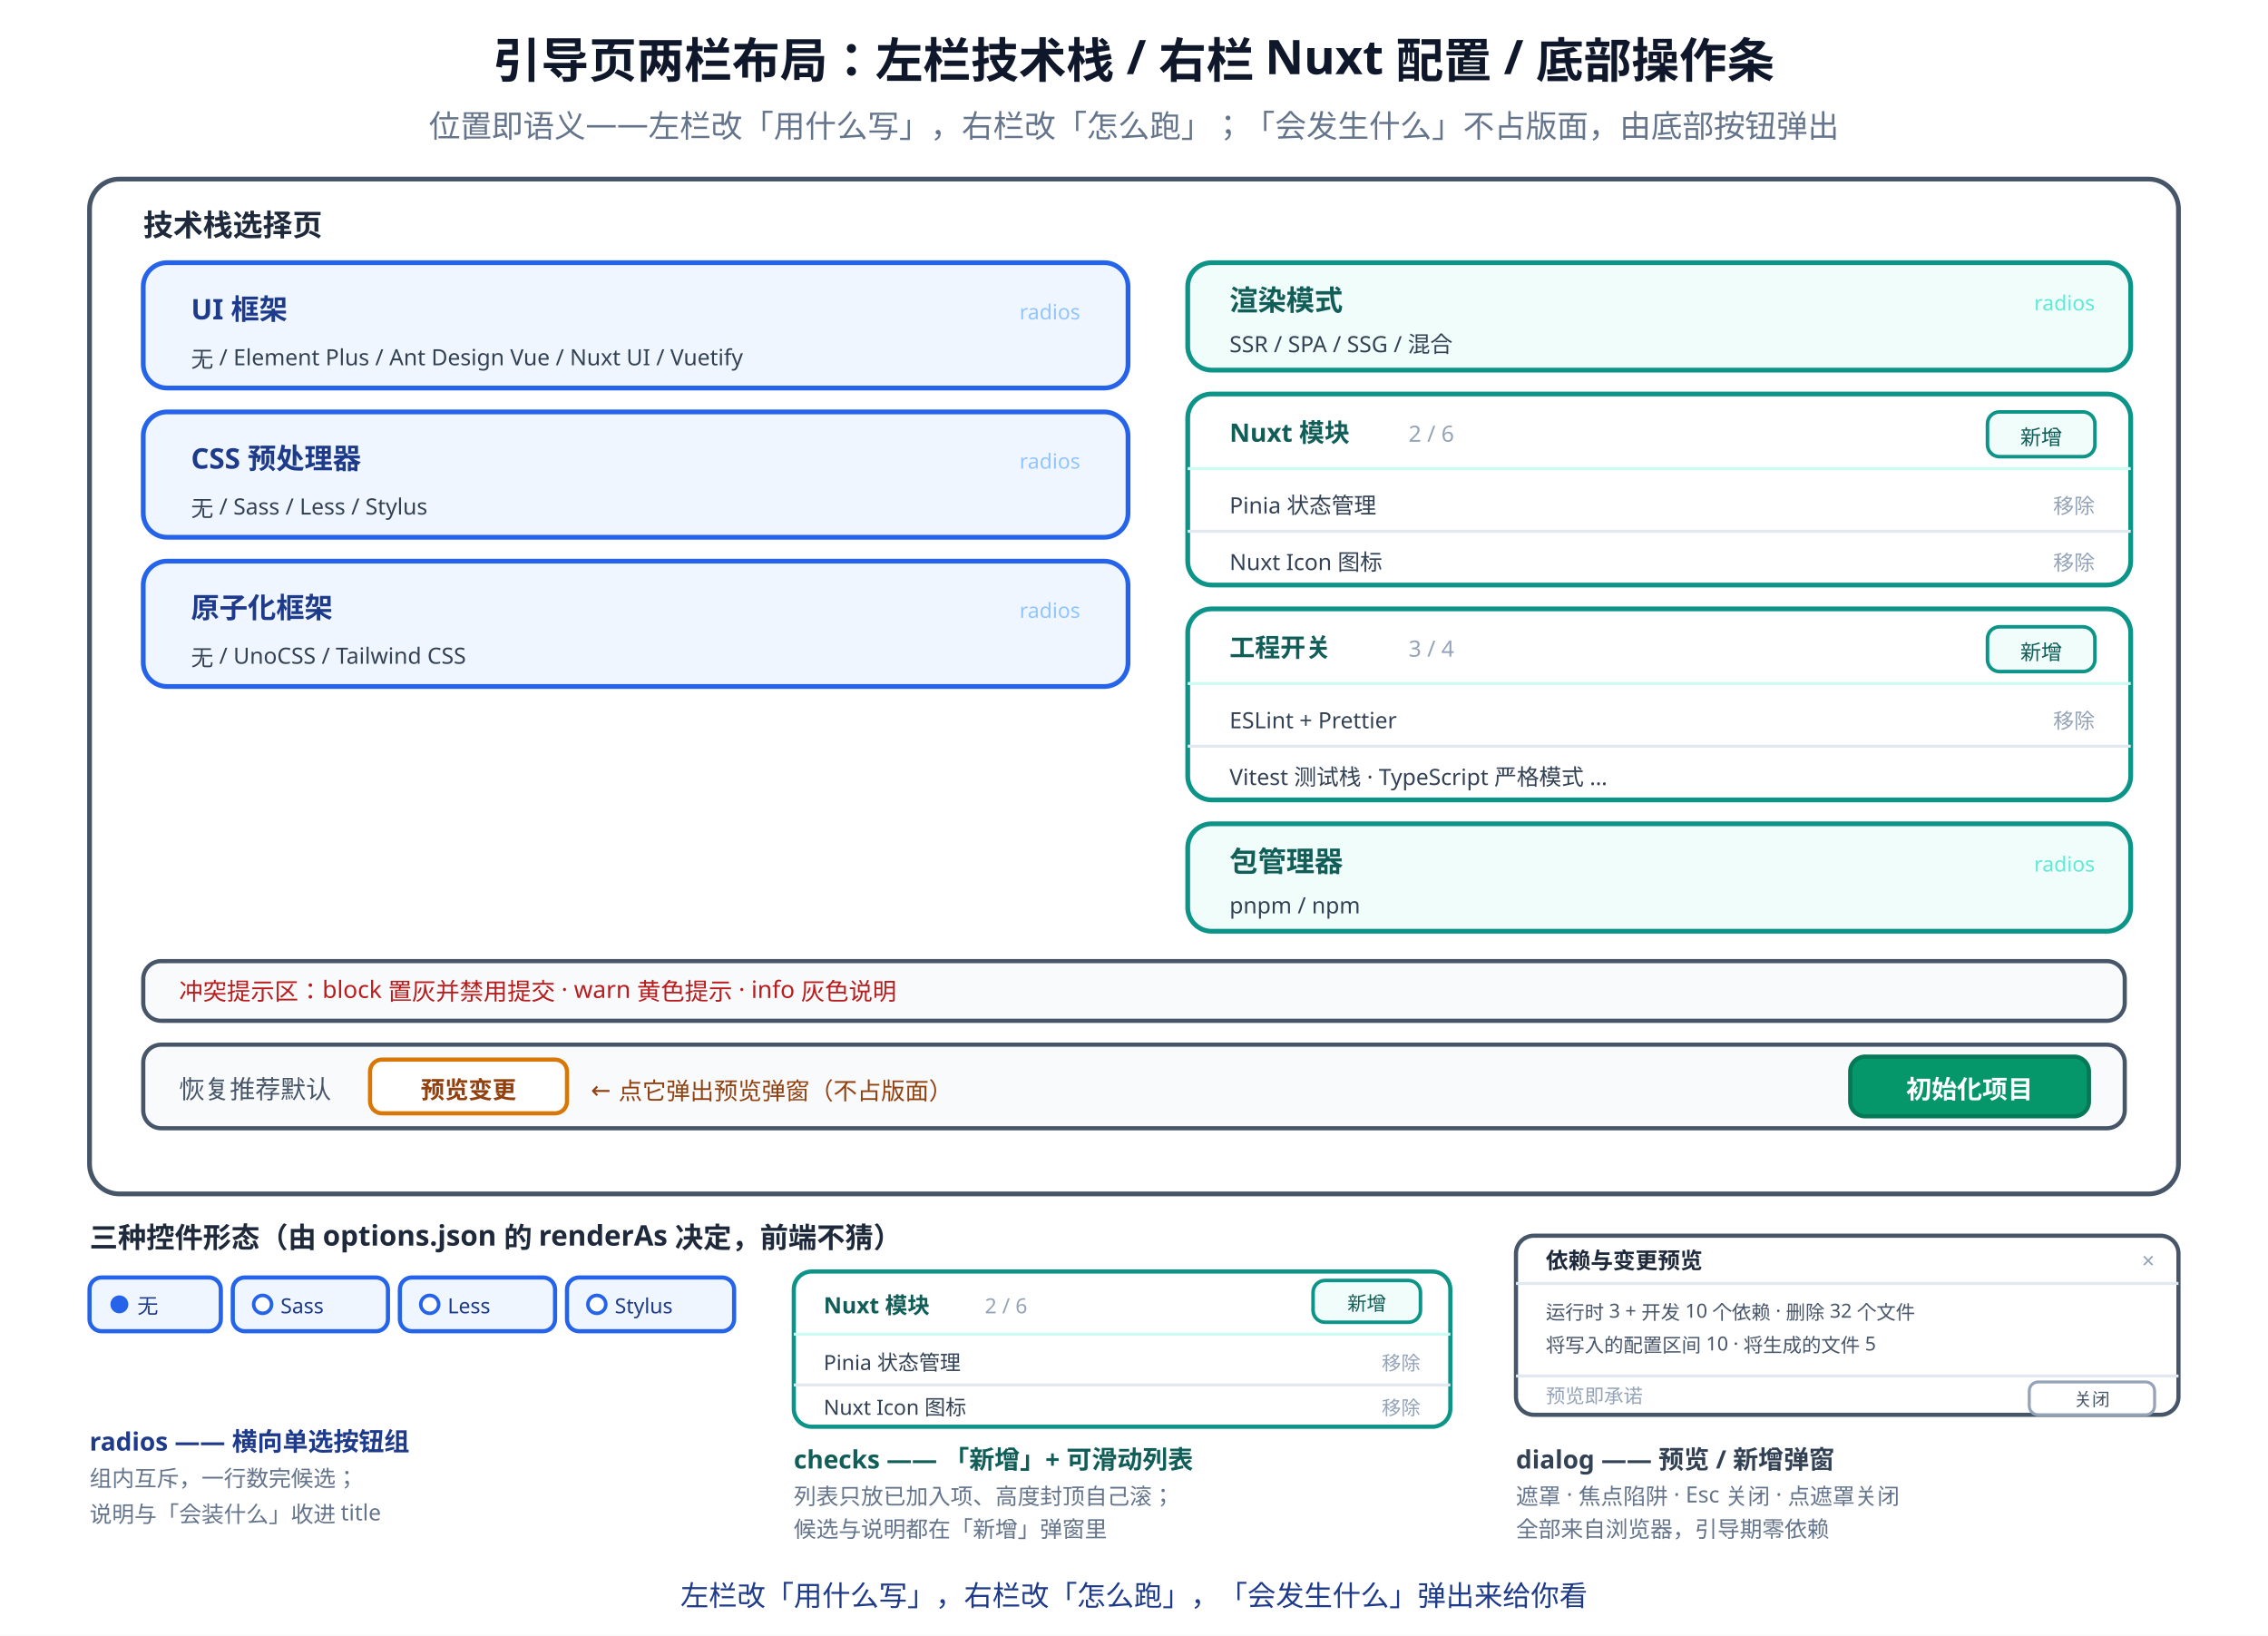
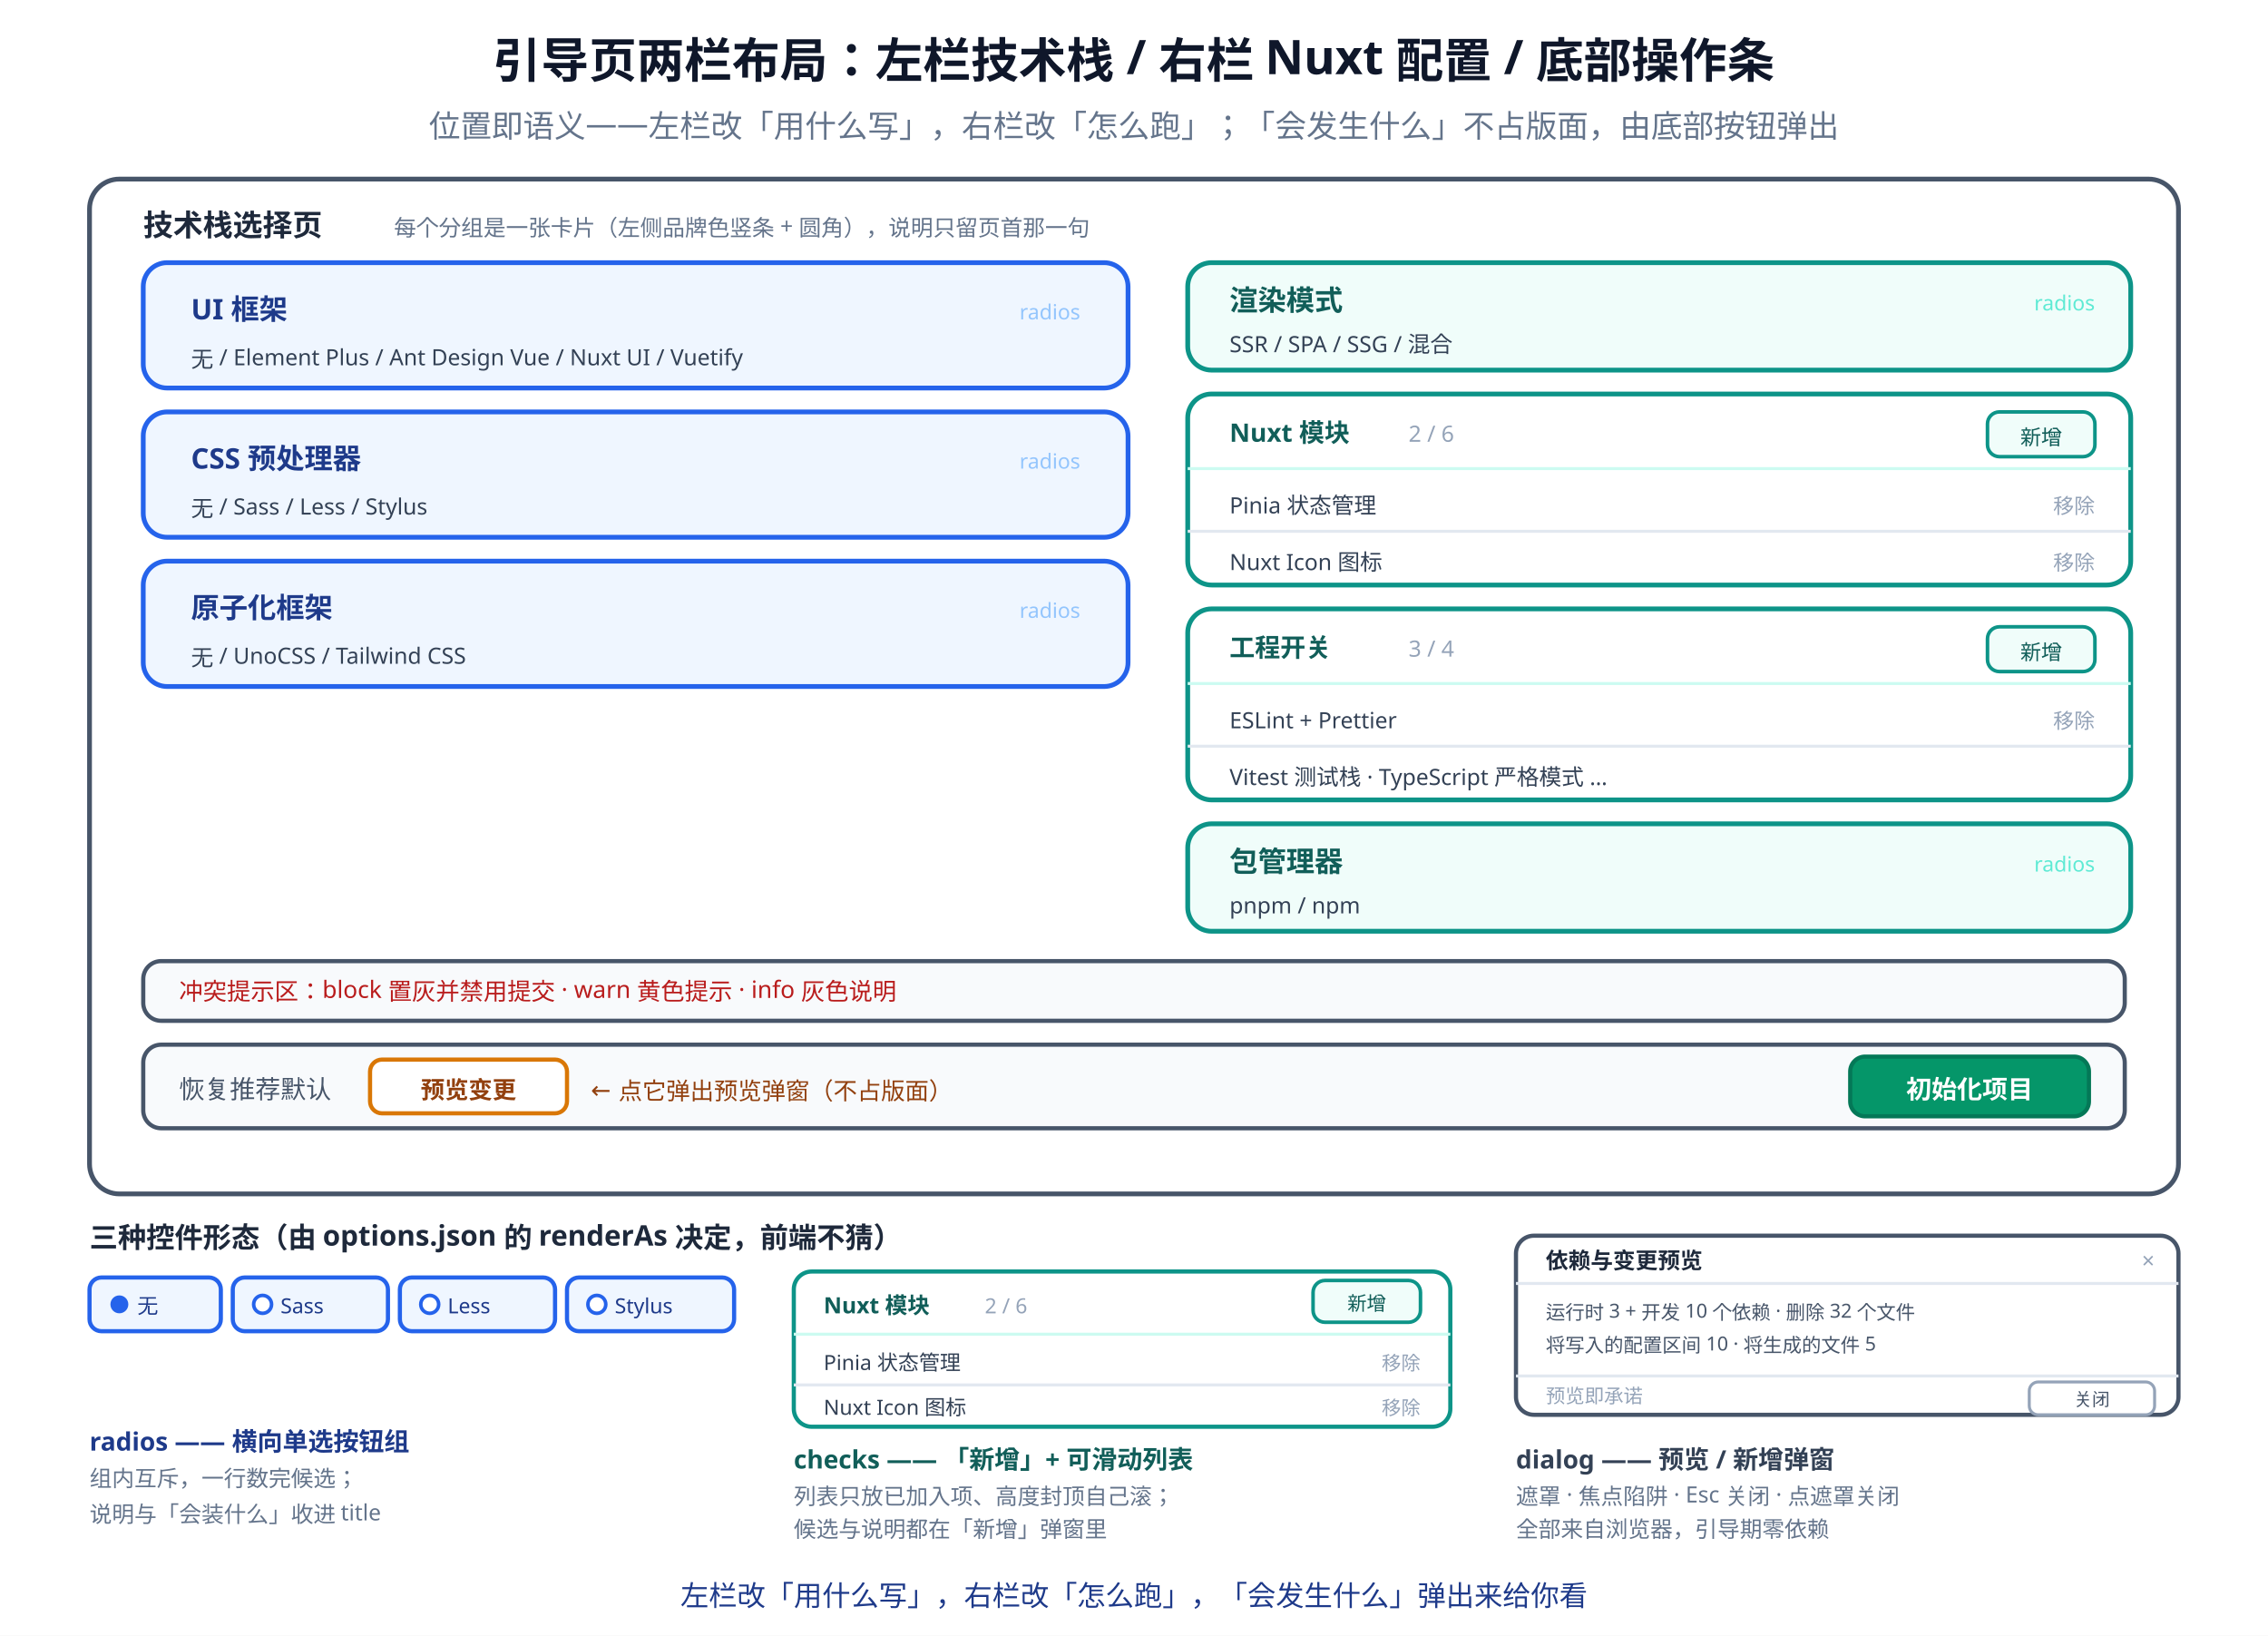
<svg xmlns="http://www.w3.org/2000/svg" viewBox="0 0 760 548" width="760" height="548" font-family="Microsoft YaHei, PingFang SC, sans-serif">
  <rect width="760" height="548" fill="#FFFFFF" />
  <text x="380" y="26" text-anchor="middle" font-size="16" fill="#0F172A" font-weight="bold">引导页两栏布局：左栏技术栈 / 右栏 Nuxt 配置 / 底部操作条</text>
  <text x="380" y="46" text-anchor="middle" font-size="10.5" fill="#64748B">位置即语义——左栏改「用什么写」，右栏改「怎么跑」；「会发生什么」不占版面，由底部按钮弹出</text>
  <rect x="30" y="60" width="700" height="340" rx="10" fill="#FFFFFF" stroke="#475569" stroke-width="1.6" />
  <text x="48" y="79" text-anchor="start" font-size="10" fill="#1E293B" font-weight="bold">技术栈选择页</text>
+   <text x="132" y="79" text-anchor="start" font-size="7.5" fill="#64748B">每个分组是一张卡片（左侧品牌色竖条 + 圆角），说明只留页首那一句</text>
  <rect x="48" y="88" width="330" height="42" rx="8" fill="#EFF6FF" stroke="#2563EB" stroke-width="1.6" />
  <text x="64" y="107" text-anchor="start" font-size="9.5" fill="#1E3A8A" font-weight="bold">UI 框架</text>
  <text x="362" y="107" text-anchor="end" font-size="7" fill="#93C5FD">radios</text>
  <text x="64" y="123" text-anchor="start" font-size="7.5" fill="#334155">无 / Element Plus / Ant Design Vue / Nuxt UI / Vuetify</text>
  <rect x="48" y="138" width="330" height="42" rx="8" fill="#EFF6FF" stroke="#2563EB" stroke-width="1.6" />
  <text x="64" y="157" text-anchor="start" font-size="9.5" fill="#1E3A8A" font-weight="bold">CSS 预处理器</text>
  <text x="362" y="157" text-anchor="end" font-size="7" fill="#93C5FD">radios</text>
  <text x="64" y="173" text-anchor="start" font-size="7.5" fill="#334155">无 / Sass / Less / Stylus</text>
  <rect x="48" y="188" width="330" height="42" rx="8" fill="#EFF6FF" stroke="#2563EB" stroke-width="1.6" />
  <text x="64" y="207" text-anchor="start" font-size="9.5" fill="#1E3A8A" font-weight="bold">原子化框架</text>
  <text x="362" y="207" text-anchor="end" font-size="7" fill="#93C5FD">radios</text>
  <text x="64" y="223" text-anchor="start" font-size="7.5" fill="#334155">无 / UnoCSS / Tailwind CSS</text>
  <rect x="398" y="88" width="316" height="36" rx="8" fill="#F0FDFA" stroke="#0D9488" stroke-width="1.6" />
  <text x="412" y="104" text-anchor="start" font-size="9.5" fill="#115E59" font-weight="bold">渲染模式</text>
  <text x="702" y="104" text-anchor="end" font-size="7" fill="#5EEAD4">radios</text>
  <text x="412" y="118" text-anchor="start" font-size="7.5" fill="#334155">SSR / SPA / SSG / 混合</text>
  <rect x="398" y="132" width="316" height="64" rx="8" fill="#FFFFFF" stroke="#0D9488" stroke-width="1.6" />
  <text x="412" y="148" text-anchor="start" font-size="8.5" fill="#115E59" font-weight="bold">Nuxt 模块</text>
  <text x="472" y="148" text-anchor="start" font-size="7.5" fill="#94A3B8">2 / 6</text>
  <rect x="666" y="138" width="36" height="15" rx="4" fill="#F0FDFA" stroke="#0D9488" stroke-width="1.2" />
  <text x="684" y="149" text-anchor="middle" font-size="7" fill="#115E59">新增</text>
  <line x1="398" y1="157" x2="714" y2="157" stroke="#CCFBF1" stroke-width="1" />
  <text x="412" y="172" text-anchor="start" font-size="7.5" fill="#334155">Pinia 状态管理</text>
  <text x="702" y="172" text-anchor="end" font-size="7" fill="#94A3B8">移除</text>
  <line x1="398" y1="178" x2="714" y2="178" stroke="#E2E8F0" stroke-width="1" />
  <text x="412" y="191" text-anchor="start" font-size="7.5" fill="#334155">Nuxt Icon 图标</text>
  <text x="702" y="191" text-anchor="end" font-size="7" fill="#94A3B8">移除</text>
  <rect x="398" y="204" width="316" height="64" rx="8" fill="#FFFFFF" stroke="#0D9488" stroke-width="1.6" />
  <text x="412" y="220" text-anchor="start" font-size="8.5" fill="#115E59" font-weight="bold">工程开关</text>
  <text x="472" y="220" text-anchor="start" font-size="7.5" fill="#94A3B8">3 / 4</text>
  <text x="702" y="220" text-anchor="end" font-size="7" fill="#5EEAD4">checks</text>
  <rect x="666" y="210" width="36" height="15" rx="4" fill="#F0FDFA" stroke="#0D9488" stroke-width="1.2" />
  <text x="684" y="221" text-anchor="middle" font-size="7" fill="#115E59">新增</text>
  <line x1="398" y1="229" x2="714" y2="229" stroke="#CCFBF1" stroke-width="1" />
  <text x="412" y="244" text-anchor="start" font-size="7.5" fill="#334155">ESLint + Prettier</text>
  <text x="702" y="244" text-anchor="end" font-size="7" fill="#94A3B8">移除</text>
  <line x1="398" y1="250" x2="714" y2="250" stroke="#E2E8F0" stroke-width="1" />
  <text x="412" y="263" text-anchor="start" font-size="7.5" fill="#334155">Vitest 测试栈 · TypeScript 严格模式 …</text>
  <rect x="398" y="276" width="316" height="36" rx="8" fill="#F0FDFA" stroke="#0D9488" stroke-width="1.6" />
  <text x="412" y="292" text-anchor="start" font-size="9.5" fill="#115E59" font-weight="bold">包管理器</text>
  <text x="702" y="292" text-anchor="end" font-size="7" fill="#5EEAD4">radios</text>
  <text x="412" y="306" text-anchor="start" font-size="7.5" fill="#334155">pnpm / npm</text>
  <rect x="48" y="322" width="664" height="20" rx="6" fill="#F8FAFC" stroke="#475569" stroke-width="1.4" />
  <text x="60" y="335" text-anchor="start" font-size="8" fill="#B91C1C">冲突提示区：block 置灰并禁用提交 · warn 黄色提示 · info 灰色说明</text>
  <rect x="48" y="350" width="664" height="28" rx="6" fill="#F8FAFC" stroke="#475569" stroke-width="1.4" />
  <text x="60" y="368" text-anchor="start" font-size="8.5" fill="#475569">恢复推荐默认</text>
  <rect x="124" y="355" width="66" height="18" rx="4" fill="#FFFFFF" stroke="#D97706" stroke-width="1.4" />
  <text x="157" y="368" text-anchor="middle" font-size="8" fill="#92400E" font-weight="bold">预览变更</text>
  <text x="198" y="368" text-anchor="start" font-size="8" fill="#92400E">← 点它弹出预览弹窗（不占版面）</text>
  <rect x="620" y="354" width="80" height="20" rx="5" fill="#059669" stroke="#047857" stroke-width="1.4" />
  <text x="660" y="368" text-anchor="middle" font-size="8.5" fill="#FFFFFF" font-weight="bold">初始化项目</text>
  <text x="30" y="418" text-anchor="start" font-size="9.5" fill="#1E293B" font-weight="bold">三种控件形态（由 options.json 的 renderAs 决定，前端不猜）</text>
  <rect x="30" y="428" width="44" height="18" rx="4" fill="#EFF6FF" stroke="#2563EB" stroke-width="1.4" />
  <circle cx="40" cy="437" r="3" fill="#2563EB" />
  <text x="46" y="440" text-anchor="start" font-size="7" fill="#1E3A8A">无</text>
  <rect x="78" y="428" width="52" height="18" rx="4" fill="#EFF6FF" stroke="#2563EB" stroke-width="1.4" />
  <circle cx="88" cy="437" r="3" fill="#FFFFFF" stroke="#2563EB" stroke-width="1.2" />
  <text x="94" y="440" text-anchor="start" font-size="7" fill="#1E3A8A">Sass</text>
  <rect x="134" y="428" width="52" height="18" rx="4" fill="#EFF6FF" stroke="#2563EB" stroke-width="1.4" />
  <circle cx="144" cy="437" r="3" fill="#FFFFFF" stroke="#2563EB" stroke-width="1.2" />
  <text x="150" y="440" text-anchor="start" font-size="7" fill="#1E3A8A">Less</text>
  <rect x="190" y="428" width="56" height="18" rx="4" fill="#EFF6FF" stroke="#2563EB" stroke-width="1.4" />
  <circle cx="200" cy="437" r="3" fill="#FFFFFF" stroke="#2563EB" stroke-width="1.2" />
  <text x="206" y="440" text-anchor="start" font-size="7" fill="#1E3A8A">Stylus</text>
  <text x="30" y="486" text-anchor="start" font-size="8.5" fill="#1E3A8A" font-weight="bold">radios —— 横向单选按钮组</text>
  <text x="30" y="498" text-anchor="start" font-size="7.5" fill="#64748B">组内互斥，一行数完候选；</text>
  <text x="30" y="510" text-anchor="start" font-size="7.5" fill="#64748B">说明与「会装什么」收进 title</text>
  <rect x="266" y="426" width="220" height="52" rx="6" fill="#FFFFFF" stroke="#0D9488" stroke-width="1.4" />
  <text x="276" y="440" text-anchor="start" font-size="7.5" fill="#115E59" font-weight="bold">Nuxt 模块</text>
  <text x="330" y="440" text-anchor="start" font-size="7" fill="#94A3B8">2 / 6</text>
  <rect x="440" y="429" width="36" height="14" rx="4" fill="#F0FDFA" stroke="#0D9488" stroke-width="1.2" />
  <text x="458" y="439" text-anchor="middle" font-size="6.5" fill="#115E59">新增</text>
  <line x1="266" y1="447" x2="486" y2="447" stroke="#CCFBF1" stroke-width="1" />
  <text x="276" y="459" text-anchor="start" font-size="7" fill="#334155">Pinia 状态管理</text>
  <text x="476" y="459" text-anchor="end" font-size="6.5" fill="#94A3B8">移除</text>
  <line x1="266" y1="464" x2="486" y2="464" stroke="#E2E8F0" stroke-width="1" />
  <text x="276" y="474" text-anchor="start" font-size="7" fill="#334155">Nuxt Icon 图标</text>
  <text x="476" y="474" text-anchor="end" font-size="6.5" fill="#94A3B8">移除</text>
  <text x="266" y="492" text-anchor="start" font-size="8.5" fill="#115E59" font-weight="bold">checks —— 「新增」+ 可滑动列表</text>
  <text x="266" y="504" text-anchor="start" font-size="7.5" fill="#64748B">列表只放已加入项、高度封顶自己滚；</text>
  <text x="266" y="515" text-anchor="start" font-size="7.5" fill="#64748B">候选与说明都在「新增」弹窗里</text>
  <rect x="508" y="414" width="222" height="60" rx="6" fill="#FFFFFF" stroke="#475569" stroke-width="1.4" />
  <line x1="508" y1="430" x2="730" y2="430" stroke="#E2E8F0" stroke-width="1" />
  <text x="518" y="425" text-anchor="start" font-size="7.5" fill="#1E293B" font-weight="bold">依赖与变更预览</text>
  <text x="722" y="425" text-anchor="end" font-size="7.5" fill="#94A3B8">×</text>
  <text x="518" y="442" text-anchor="start" font-size="6.5" fill="#475569">运行时 3 + 开发 10 个依赖 · 删除 32 个文件</text>
  <text x="518" y="453" text-anchor="start" font-size="6.5" fill="#475569">将写入的配置区间 10 · 将生成的文件 5</text>
  <line x1="508" y1="461" x2="730" y2="461" stroke="#E2E8F0" stroke-width="1" />
  <text x="518" y="470" text-anchor="start" font-size="6.5" fill="#94A3B8">预览即承诺</text>
  <rect x="680" y="463" width="42" height="11" rx="3" fill="#FFFFFF" stroke="#94A3B8" stroke-width="1" />
  <text x="701" y="471" text-anchor="middle" font-size="6" fill="#475569">关闭</text>
  <text x="508" y="492" text-anchor="start" font-size="8.5" fill="#334155" font-weight="bold">dialog —— 预览 / 新增弹窗</text>
  <text x="508" y="504" text-anchor="start" font-size="7.5" fill="#64748B">遮罩 · 焦点陷阱 · Esc 关闭 · 点遮罩关闭</text>
  <text x="508" y="515" text-anchor="start" font-size="7.5" fill="#64748B">全部来自浏览器，引导期零依赖</text>
  <text x="380" y="538" text-anchor="middle" font-size="9.5" fill="#1E3A8A">左栏改「用什么写」，右栏改「怎么跑」，「会发生什么」弹出来给你看</text>
</svg>
